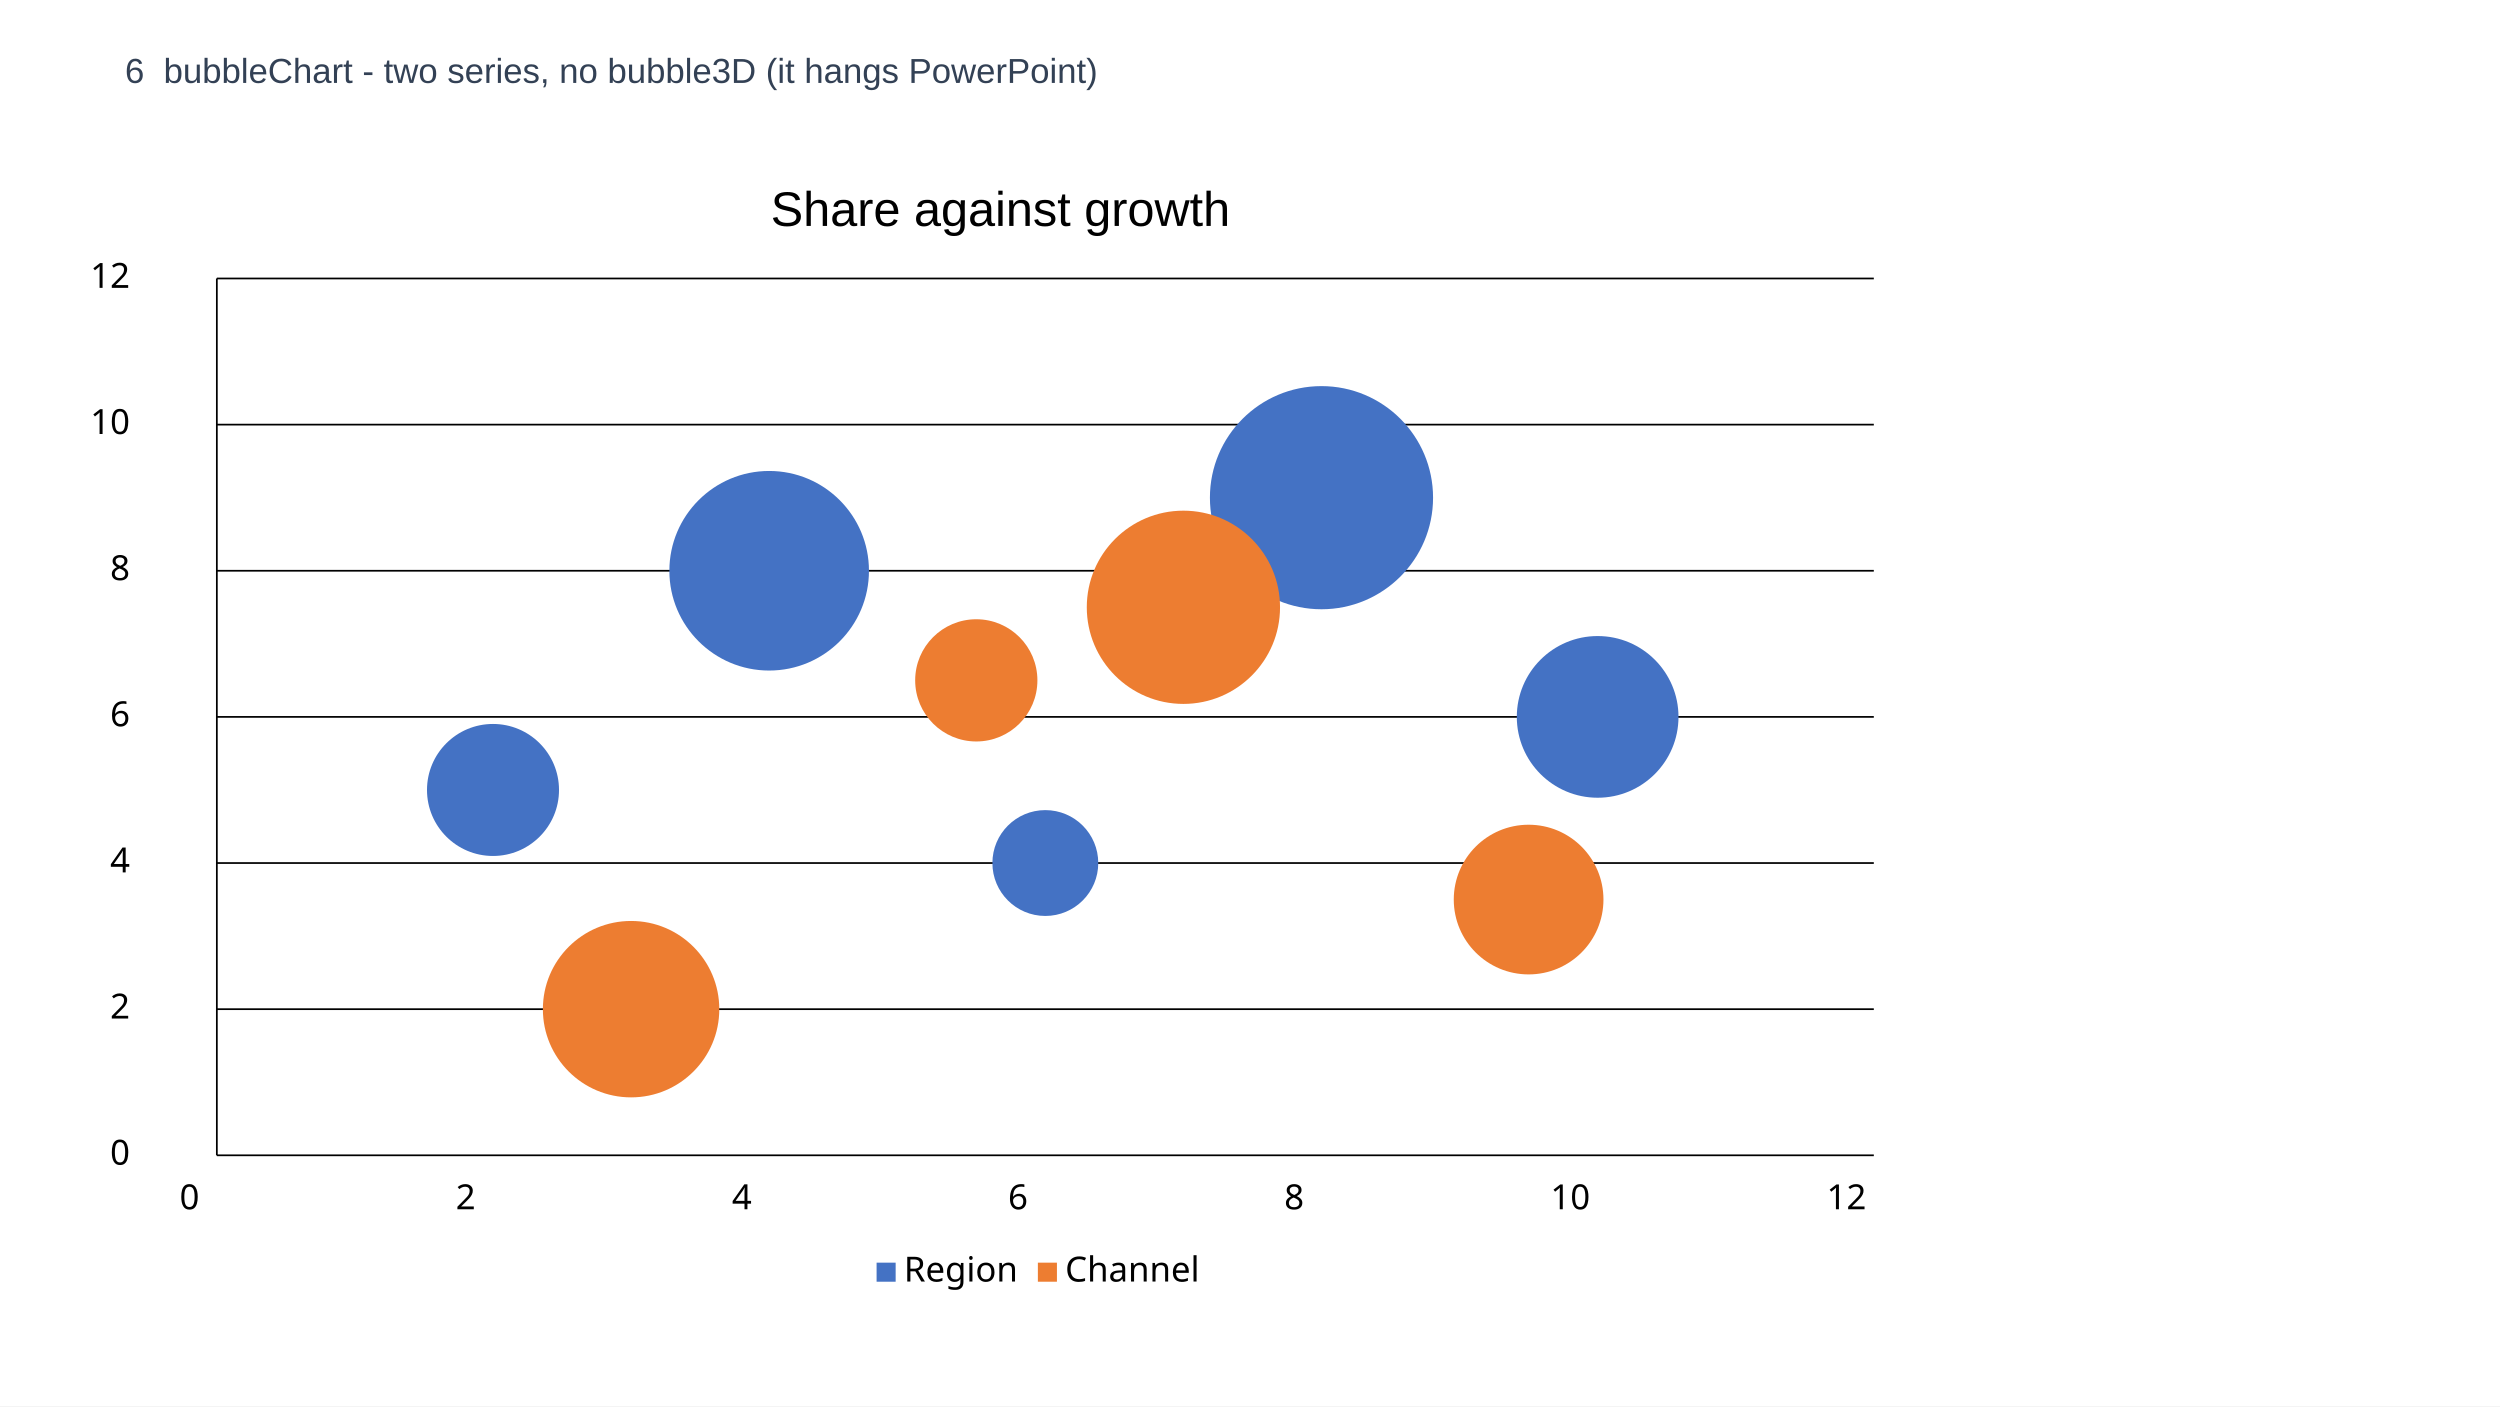
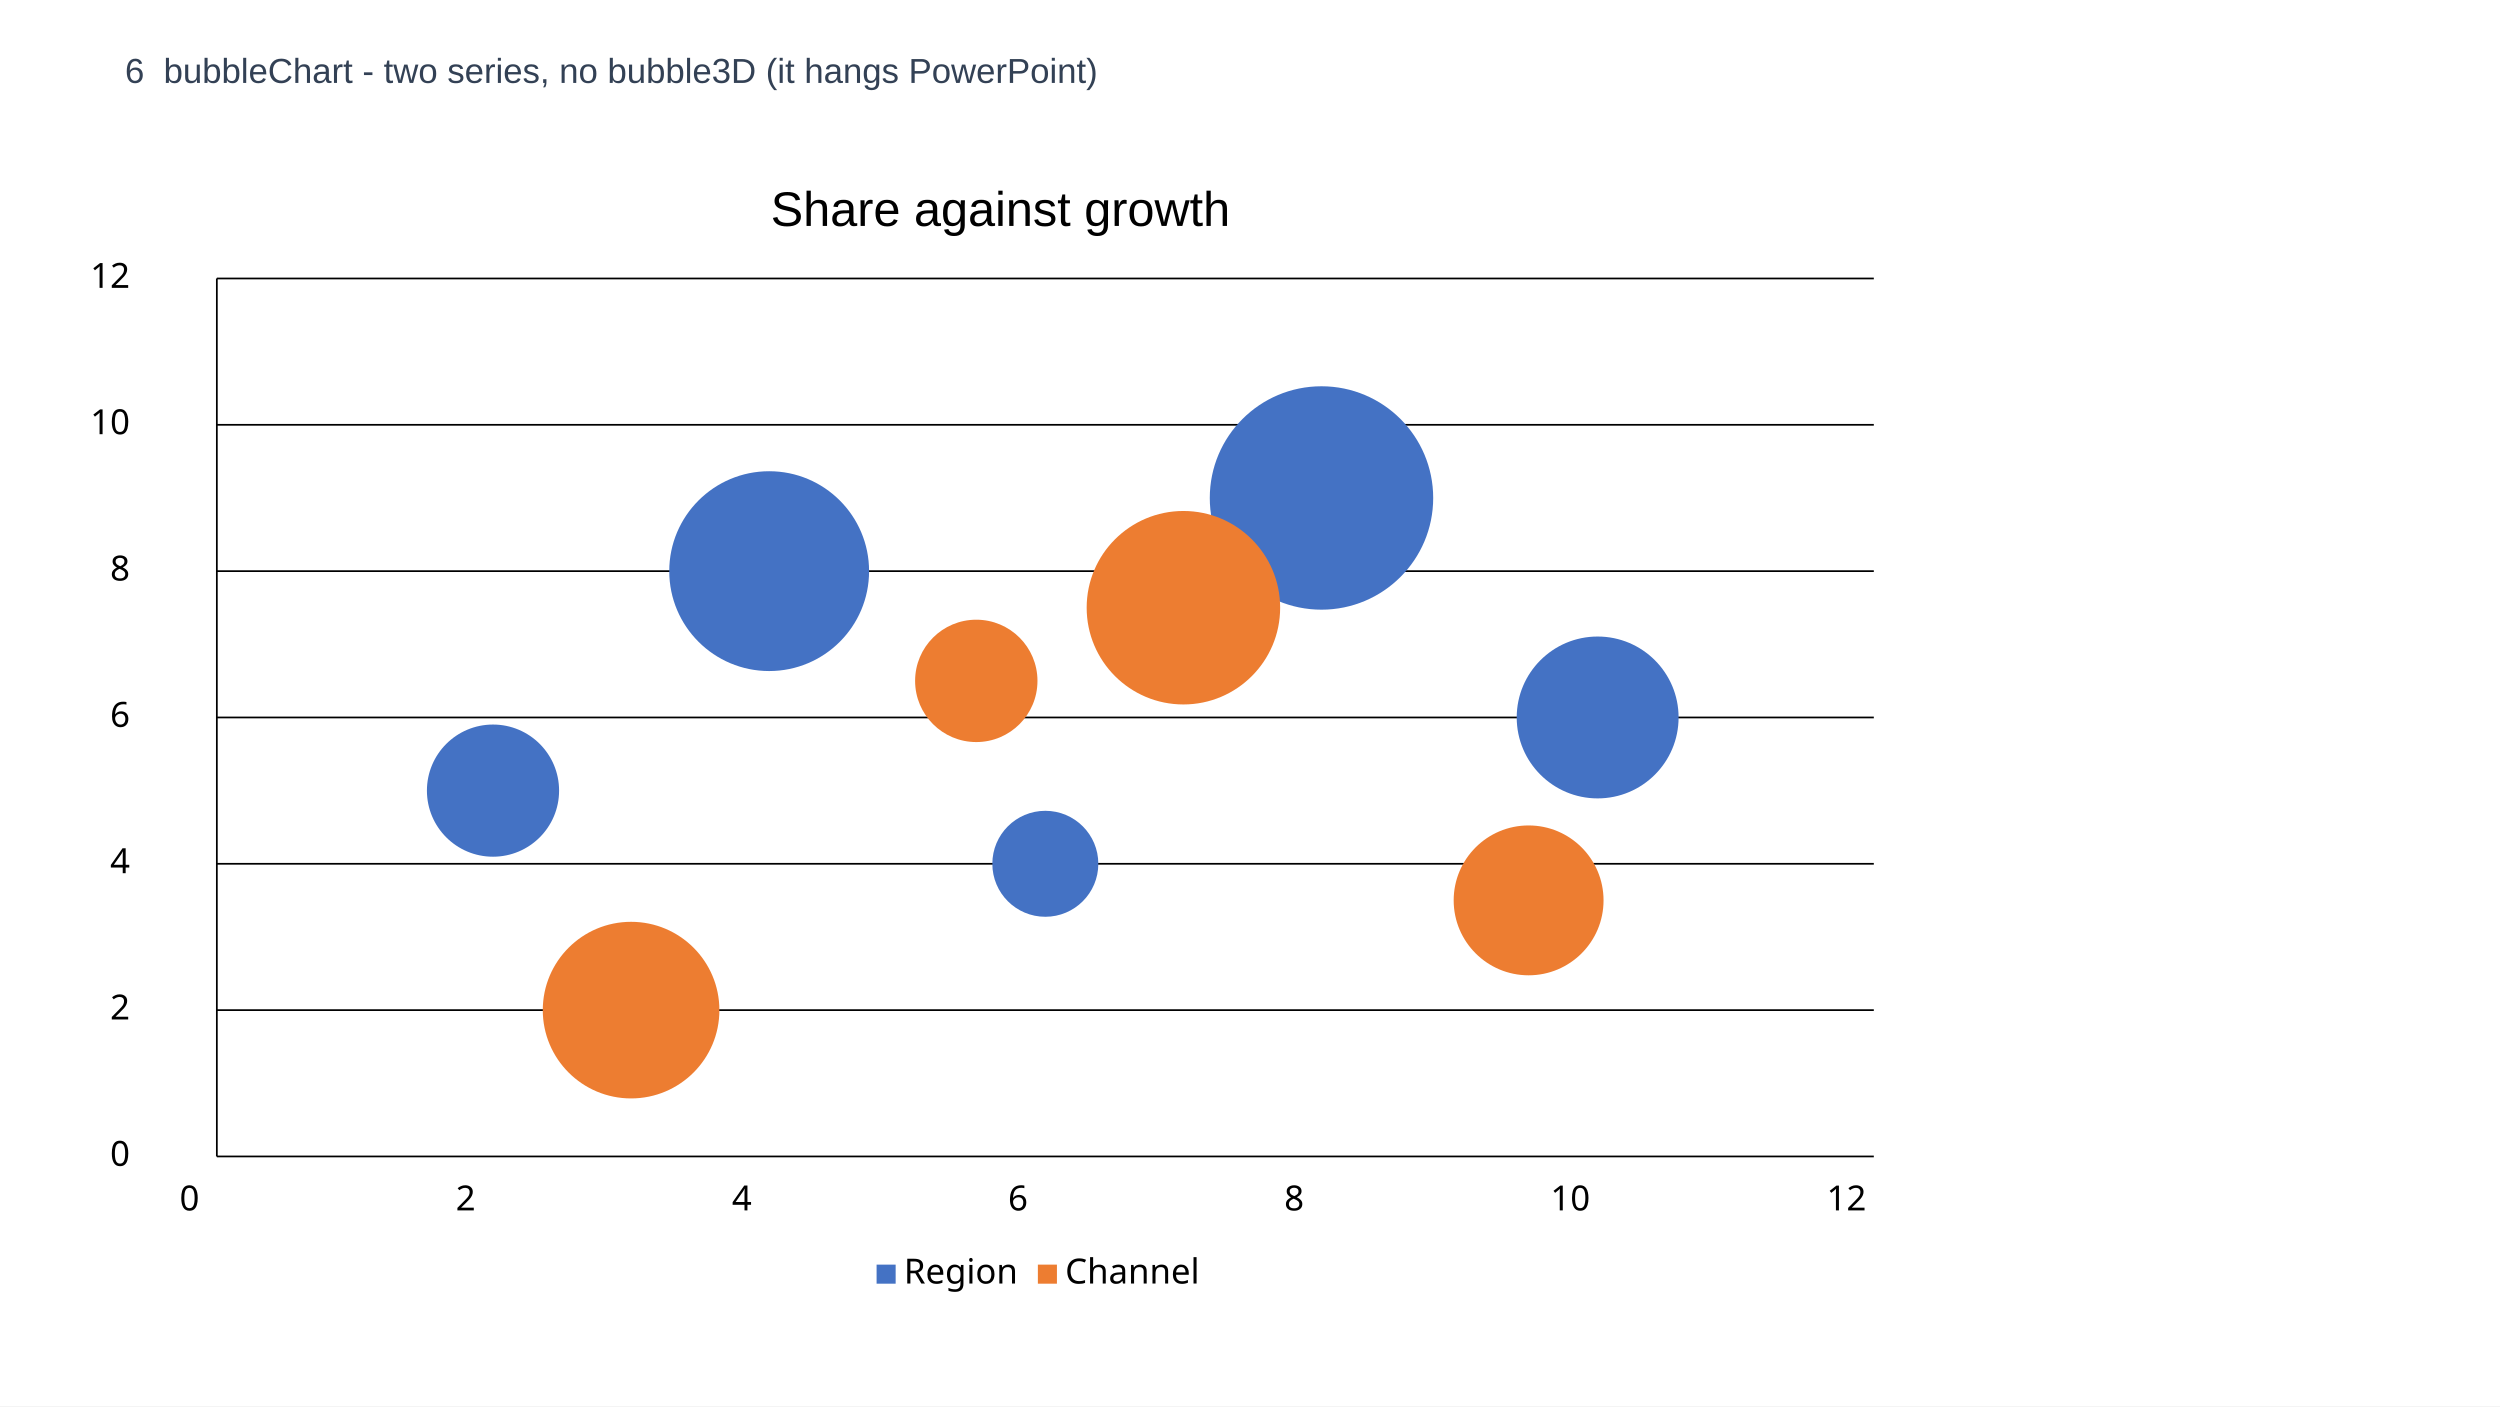
<svg xmlns="http://www.w3.org/2000/svg" viewBox="0 0 960 540" width="960" height="540">
  <rect width="960" height="540" fill="#ffffff" />
  <g role="img" aria-label="Caption" data-pptx-id="261.15" data-pptx-path="0" transform="translate(48, 18.667)">
    <rect fill="none" stroke="none" width="864" height="29.333" />
    <text x="0" y="13.174" xml:space="preserve">
      <tspan x="0" dy="0" text-anchor="start" font-size="13.333" font-family="Arial, Arimo, sans-serif" fill="#334155">6  bubbleChart - two series, no bubble3D (it hangs PowerPoint)</tspan>
    </text>
  </g>
  <g role="img" aria-label="bubbleChart" data-pptx-id="261.105" data-pptx-path="1" transform="translate(48, 61.333) scale(1, 1) translate(0, 0)">
    <g transform="translate(0, 6.981)">
      <rect fill="none" stroke="none" width="693.333" height="31.281" />
      <text x="0" y="18.444" xml:space="preserve">
        <tspan x="346.667" dy="0" text-anchor="middle" font-size="18.667" font-family="Arial, Arimo, sans-serif">Share against growth</tspan>
      </text>
    </g>
-     <g transform="translate(35.268, 326.188)">
+     <g transform="translate(35.268, 326.554)">
      <line stroke-width="0.667" stroke="#000000" fill="none" x1="0" y1="0" x2="636.276" y2="0" />
    </g>
-     <g transform="translate(35.268, 270.072)">
+     <g transform="translate(35.268, 270.364)">
      <line stroke-width="0.667" stroke="#000000" fill="none" x1="0" y1="0" x2="636.276" y2="0" />
    </g>
-     <g transform="translate(35.268, 213.955)">
+     <g transform="translate(35.268, 214.174)">
      <line stroke-width="0.667" stroke="#000000" fill="none" x1="0" y1="0" x2="636.276" y2="0" />
    </g>
-     <g transform="translate(35.268, 157.838)">
+     <g transform="translate(35.268, 157.984)">
      <line stroke-width="0.667" stroke="#000000" fill="none" x1="0" y1="0" x2="636.276" y2="0" />
    </g>
-     <g transform="translate(35.268, 101.721)">
+     <g transform="translate(35.268, 101.794)">
      <line stroke-width="0.667" stroke="#000000" fill="none" x1="0" y1="0" x2="636.276" y2="0" />
    </g>
    <g transform="translate(35.268, 45.604)">
      <line stroke-width="0.667" stroke="#000000" fill="none" x1="0" y1="0" x2="636.276" y2="0" />
    </g>
-     <g transform="translate(115.967, 216.666)">
-       <ellipse fill="#4472c4" stroke="none" cx="25.347" cy="25.347" rx="25.347" ry="25.347" />
+     <g transform="translate(115.937, 216.892)">
+       <ellipse fill="#4472c4" stroke="none" cx="25.377" cy="25.377" rx="25.377" ry="25.377" />
    </g>
-     <g transform="translate(209.039, 119.517)">
-       <ellipse fill="#4472c4" stroke="none" cx="38.321" cy="38.321" rx="38.321" ry="38.321" />
+     <g transform="translate(208.994, 119.618)">
+       <ellipse fill="#4472c4" stroke="none" cx="38.366" cy="38.366" rx="38.366" ry="38.366" />
    </g>
-     <g transform="translate(333.083, 249.749)">
-       <ellipse fill="#4472c4" stroke="none" cx="20.323" cy="20.323" rx="20.323" ry="20.323" />
+     <g transform="translate(333.059, 250.017)">
+       <ellipse fill="#4472c4" stroke="none" cx="20.347" cy="20.347" rx="20.347" ry="20.347" />
    </g>
-     <g transform="translate(416.608, 86.935)">
-       <ellipse fill="#4472c4" stroke="none" cx="42.844" cy="42.844" rx="42.844" ry="42.844" />
+     <g transform="translate(416.557, 86.994)">
+       <ellipse fill="#4472c4" stroke="none" cx="42.895" cy="42.895" rx="42.895" ry="42.895" />
    </g>
-     <g transform="translate(534.455, 182.911)">
-       <ellipse fill="#4472c4" stroke="none" cx="31.043" cy="31.043" rx="31.043" ry="31.043" />
+     <g transform="translate(534.418, 183.094)">
+       <ellipse fill="#4472c4" stroke="none" cx="31.08" cy="31.08" rx="31.08" ry="31.08" />
    </g>
-     <g transform="translate(160.466, 292.317)">
-       <ellipse fill="#ed7d31" stroke="none" cx="33.871" cy="33.871" rx="33.871" ry="33.871" />
+     <g transform="translate(160.426, 292.643)">
+       <ellipse fill="#ed7d31" stroke="none" cx="33.911" cy="33.911" rx="33.911" ry="33.911" />
    </g>
-     <g transform="translate(303.428, 176.459)">
-       <ellipse fill="#ed7d31" stroke="none" cx="23.467" cy="23.467" rx="23.467" ry="23.467" />
+     <g transform="translate(303.4, 176.632)">
+       <ellipse fill="#ed7d31" stroke="none" cx="23.494" cy="23.494" rx="23.494" ry="23.494" />
    </g>
-     <g transform="translate(369.325, 134.763)">
-       <ellipse fill="#ed7d31" stroke="none" cx="37.104" cy="37.104" rx="37.104" ry="37.104" />
+     <g transform="translate(369.281, 134.884)">
+       <ellipse fill="#ed7d31" stroke="none" cx="37.148" cy="37.148" rx="37.148" ry="37.148" />
    </g>
-     <g transform="translate(510.246, 255.36)">
-       <ellipse fill="#ed7d31" stroke="none" cx="28.741" cy="28.741" rx="28.741" ry="28.741" />
+     <g transform="translate(510.212, 255.637)">
+       <ellipse fill="#ed7d31" stroke="none" cx="28.775" cy="28.775" rx="28.775" ry="28.775" />
    </g>
    <g transform="translate(35.268, 45.604)">
-       <line stroke-width="0.667" stroke="#000000" fill="none" x1="0" y1="0" x2="0" y2="336.701" />
+       <line stroke-width="0.667" stroke="#000000" fill="none" x1="0" y1="0" x2="0" y2="337.14" />
    </g>
-     <g transform="translate(35.268, 382.305)">
+     <g transform="translate(35.268, 382.744)">
      <line stroke-width="0.667" stroke="#000000" fill="none" x1="0" y1="0" x2="636.276" y2="0" />
    </g>
-     <g transform="translate(0, 373.662)">
+     <g transform="translate(0, 374.101)">
      <rect fill="none" stroke="none" width="22.911" height="24.414" />
      <text x="0" y="12.243" xml:space="preserve">
        <tspan x="22.911" dy="0" text-anchor="end" font-size="13.333" font-family="Aptos, Carlito, sans-serif" fill="#000000">0</tspan>
      </text>
    </g>
-     <g transform="translate(0, 317.545)">
+     <g transform="translate(0, 317.911)">
      <rect fill="none" stroke="none" width="22.911" height="24.414" />
      <text x="0" y="12.243" xml:space="preserve">
        <tspan x="22.911" dy="0" text-anchor="end" font-size="13.333" font-family="Aptos, Carlito, sans-serif" fill="#000000">2</tspan>
      </text>
    </g>
-     <g transform="translate(0, 261.428)">
+     <g transform="translate(0, 261.721)">
      <rect fill="none" stroke="none" width="22.911" height="24.414" />
      <text x="0" y="12.243" xml:space="preserve">
        <tspan x="22.911" dy="0" text-anchor="end" font-size="13.333" font-family="Aptos, Carlito, sans-serif" fill="#000000">4</tspan>
      </text>
    </g>
-     <g transform="translate(0, 205.311)">
+     <g transform="translate(0, 205.531)">
      <rect fill="none" stroke="none" width="22.911" height="24.414" />
      <text x="0" y="12.243" xml:space="preserve">
        <tspan x="22.911" dy="0" text-anchor="end" font-size="13.333" font-family="Aptos, Carlito, sans-serif" fill="#000000">6</tspan>
      </text>
    </g>
-     <g transform="translate(0, 149.194)">
+     <g transform="translate(0, 149.341)">
      <rect fill="none" stroke="none" width="22.911" height="24.414" />
      <text x="0" y="12.243" xml:space="preserve">
        <tspan x="22.911" dy="0" text-anchor="end" font-size="13.333" font-family="Aptos, Carlito, sans-serif" fill="#000000">8</tspan>
      </text>
    </g>
-     <g transform="translate(0, 93.078)">
+     <g transform="translate(0, 93.151)">
      <rect fill="none" stroke="none" width="22.911" height="24.414" />
      <text x="0" y="12.243" xml:space="preserve">
        <tspan x="22.911" dy="0" text-anchor="end" font-size="13.333" font-family="Aptos, Carlito, sans-serif" fill="#000000">10</tspan>
      </text>
    </g>
    <g transform="translate(0, 36.961)">
      <rect fill="none" stroke="none" width="22.911" height="24.414" />
      <text x="0" y="12.243" xml:space="preserve">
        <tspan x="22.911" dy="0" text-anchor="end" font-size="13.333" font-family="Aptos, Carlito, sans-serif" fill="#000000">12</tspan>
      </text>
    </g>
-     <g transform="translate(25.04, 390.781)">
+     <g transform="translate(25.04, 391.22)">
      <rect fill="none" stroke="none" width="20.456" height="24.414" />
      <text x="0" y="12.243" xml:space="preserve">
        <tspan x="10.228" dy="0" text-anchor="middle" font-size="13.333" font-family="Aptos, Carlito, sans-serif" fill="#000000">0</tspan>
      </text>
    </g>
-     <g transform="translate(131.086, 390.781)">
+     <g transform="translate(131.086, 391.22)">
      <rect fill="none" stroke="none" width="20.456" height="24.414" />
      <text x="0" y="12.243" xml:space="preserve">
        <tspan x="10.228" dy="0" text-anchor="middle" font-size="13.333" font-family="Aptos, Carlito, sans-serif" fill="#000000">2</tspan>
      </text>
    </g>
-     <g transform="translate(237.132, 390.781)">
+     <g transform="translate(237.132, 391.22)">
      <rect fill="none" stroke="none" width="20.456" height="24.414" />
      <text x="0" y="12.243" xml:space="preserve">
        <tspan x="10.228" dy="0" text-anchor="middle" font-size="13.333" font-family="Aptos, Carlito, sans-serif" fill="#000000">4</tspan>
      </text>
    </g>
-     <g transform="translate(343.178, 390.781)">
+     <g transform="translate(343.178, 391.22)">
      <rect fill="none" stroke="none" width="20.456" height="24.414" />
      <text x="0" y="12.243" xml:space="preserve">
        <tspan x="10.228" dy="0" text-anchor="middle" font-size="13.333" font-family="Aptos, Carlito, sans-serif" fill="#000000">6</tspan>
      </text>
    </g>
-     <g transform="translate(449.224, 390.781)">
+     <g transform="translate(449.224, 391.22)">
      <rect fill="none" stroke="none" width="20.456" height="24.414" />
      <text x="0" y="12.243" xml:space="preserve">
        <tspan x="10.228" dy="0" text-anchor="middle" font-size="13.333" font-family="Aptos, Carlito, sans-serif" fill="#000000">8</tspan>
      </text>
    </g>
-     <g transform="translate(551.709, 390.781)">
+     <g transform="translate(551.709, 391.22)">
      <rect fill="none" stroke="none" width="27.578" height="24.414" />
      <text x="0" y="12.243" xml:space="preserve">
        <tspan x="13.789" dy="0" text-anchor="middle" font-size="13.333" font-family="Aptos, Carlito, sans-serif" fill="#000000">10</tspan>
      </text>
    </g>
-     <g transform="translate(657.755, 390.781)">
+     <g transform="translate(657.755, 391.22)">
      <rect fill="none" stroke="none" width="27.578" height="24.414" />
      <text x="0" y="12.243" xml:space="preserve">
        <tspan x="13.789" dy="0" text-anchor="middle" font-size="13.333" font-family="Aptos, Carlito, sans-serif" fill="#000000">12</tspan>
      </text>
    </g>
-     <g transform="translate(288.61, 423.527)">
+     <g transform="translate(288.61, 424.283)">
      <rect fill="#4472c4" stroke="none" width="7.32" height="7.32" />
    </g>
-     <g transform="translate(299.09, 418.543)">
+     <g transform="translate(299.09, 419.3)">
      <rect fill="none" stroke="none" width="52.786" height="24.414" />
      <text x="0" y="12.243" xml:space="preserve">
        <tspan x="0" dy="0" text-anchor="start" font-size="13.333" font-family="Aptos, Carlito, sans-serif" fill="#000000">Region</tspan>
      </text>
    </g>
-     <g transform="translate(350.543, 423.527)">
+     <g transform="translate(350.543, 424.283)">
      <rect fill="#ed7d31" stroke="none" width="7.32" height="7.32" />
    </g>
-     <g transform="translate(361.023, 418.543)">
+     <g transform="translate(361.023, 419.3)">
      <rect fill="none" stroke="none" width="62.194" height="24.414" />
      <text x="0" y="12.243" xml:space="preserve">
        <tspan x="0" dy="0" text-anchor="start" font-size="13.333" font-family="Aptos, Carlito, sans-serif" fill="#000000">Channel</tspan>
      </text>
    </g>
  </g>
</svg>
